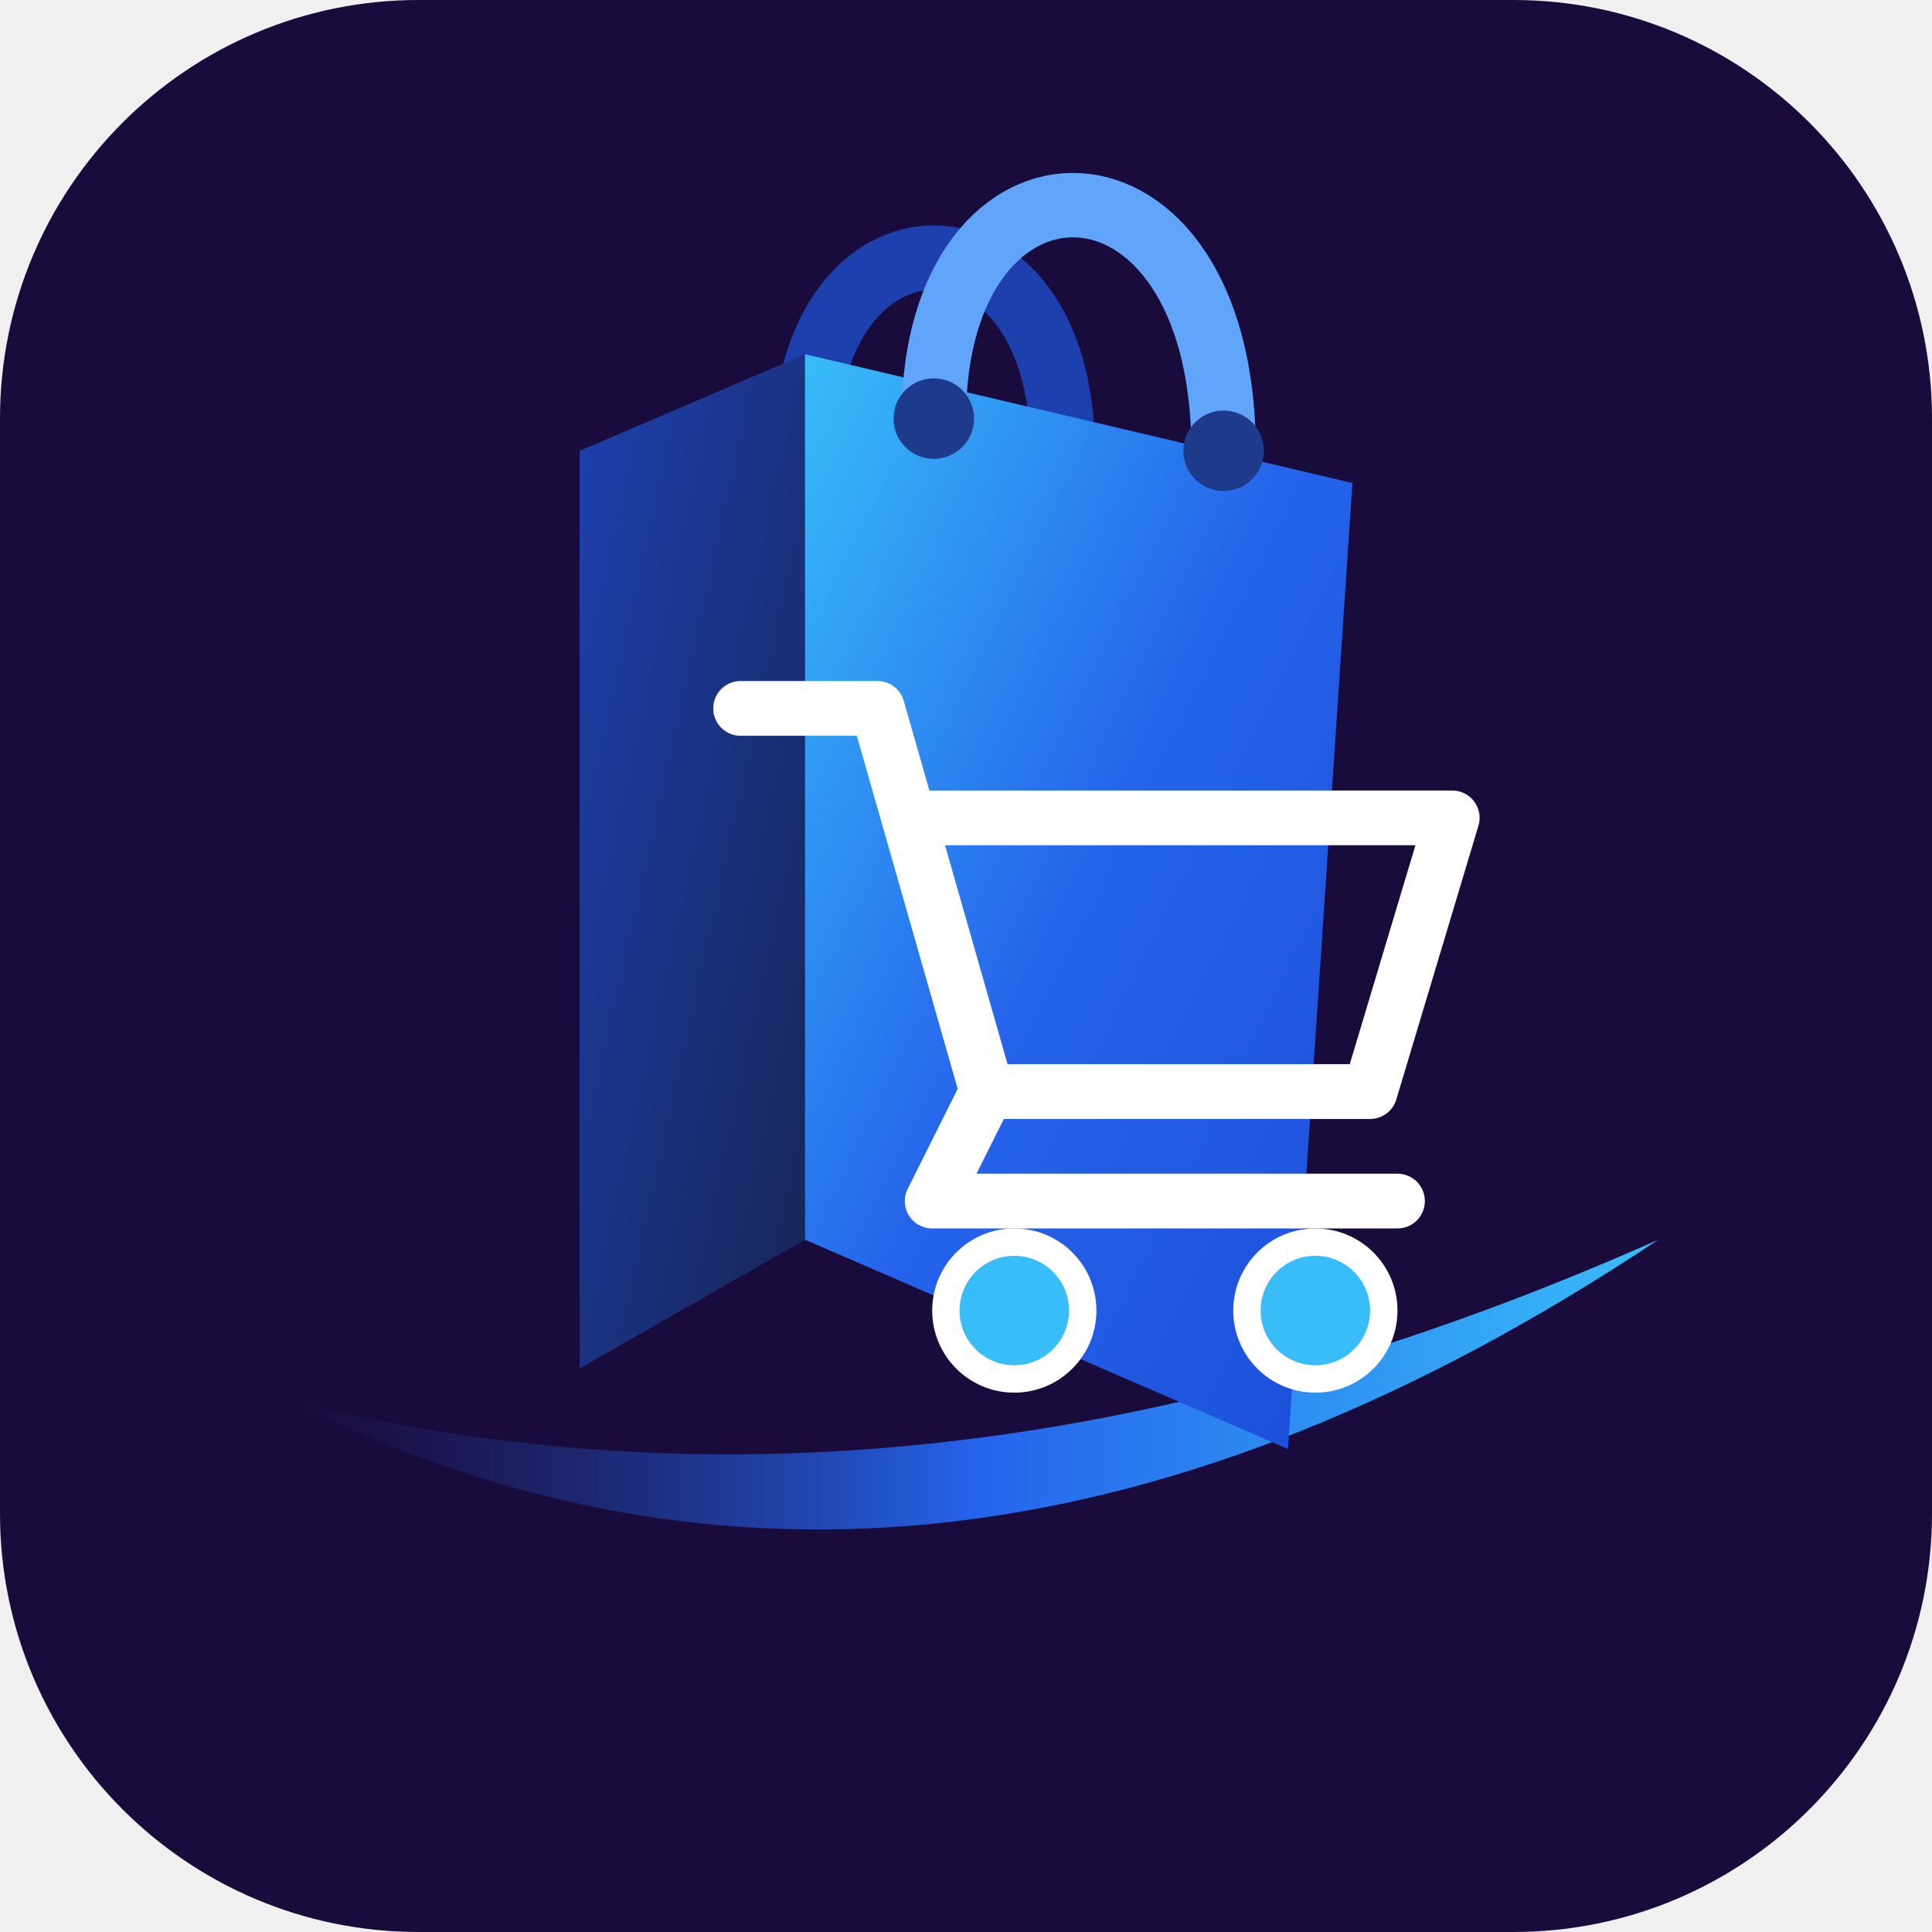
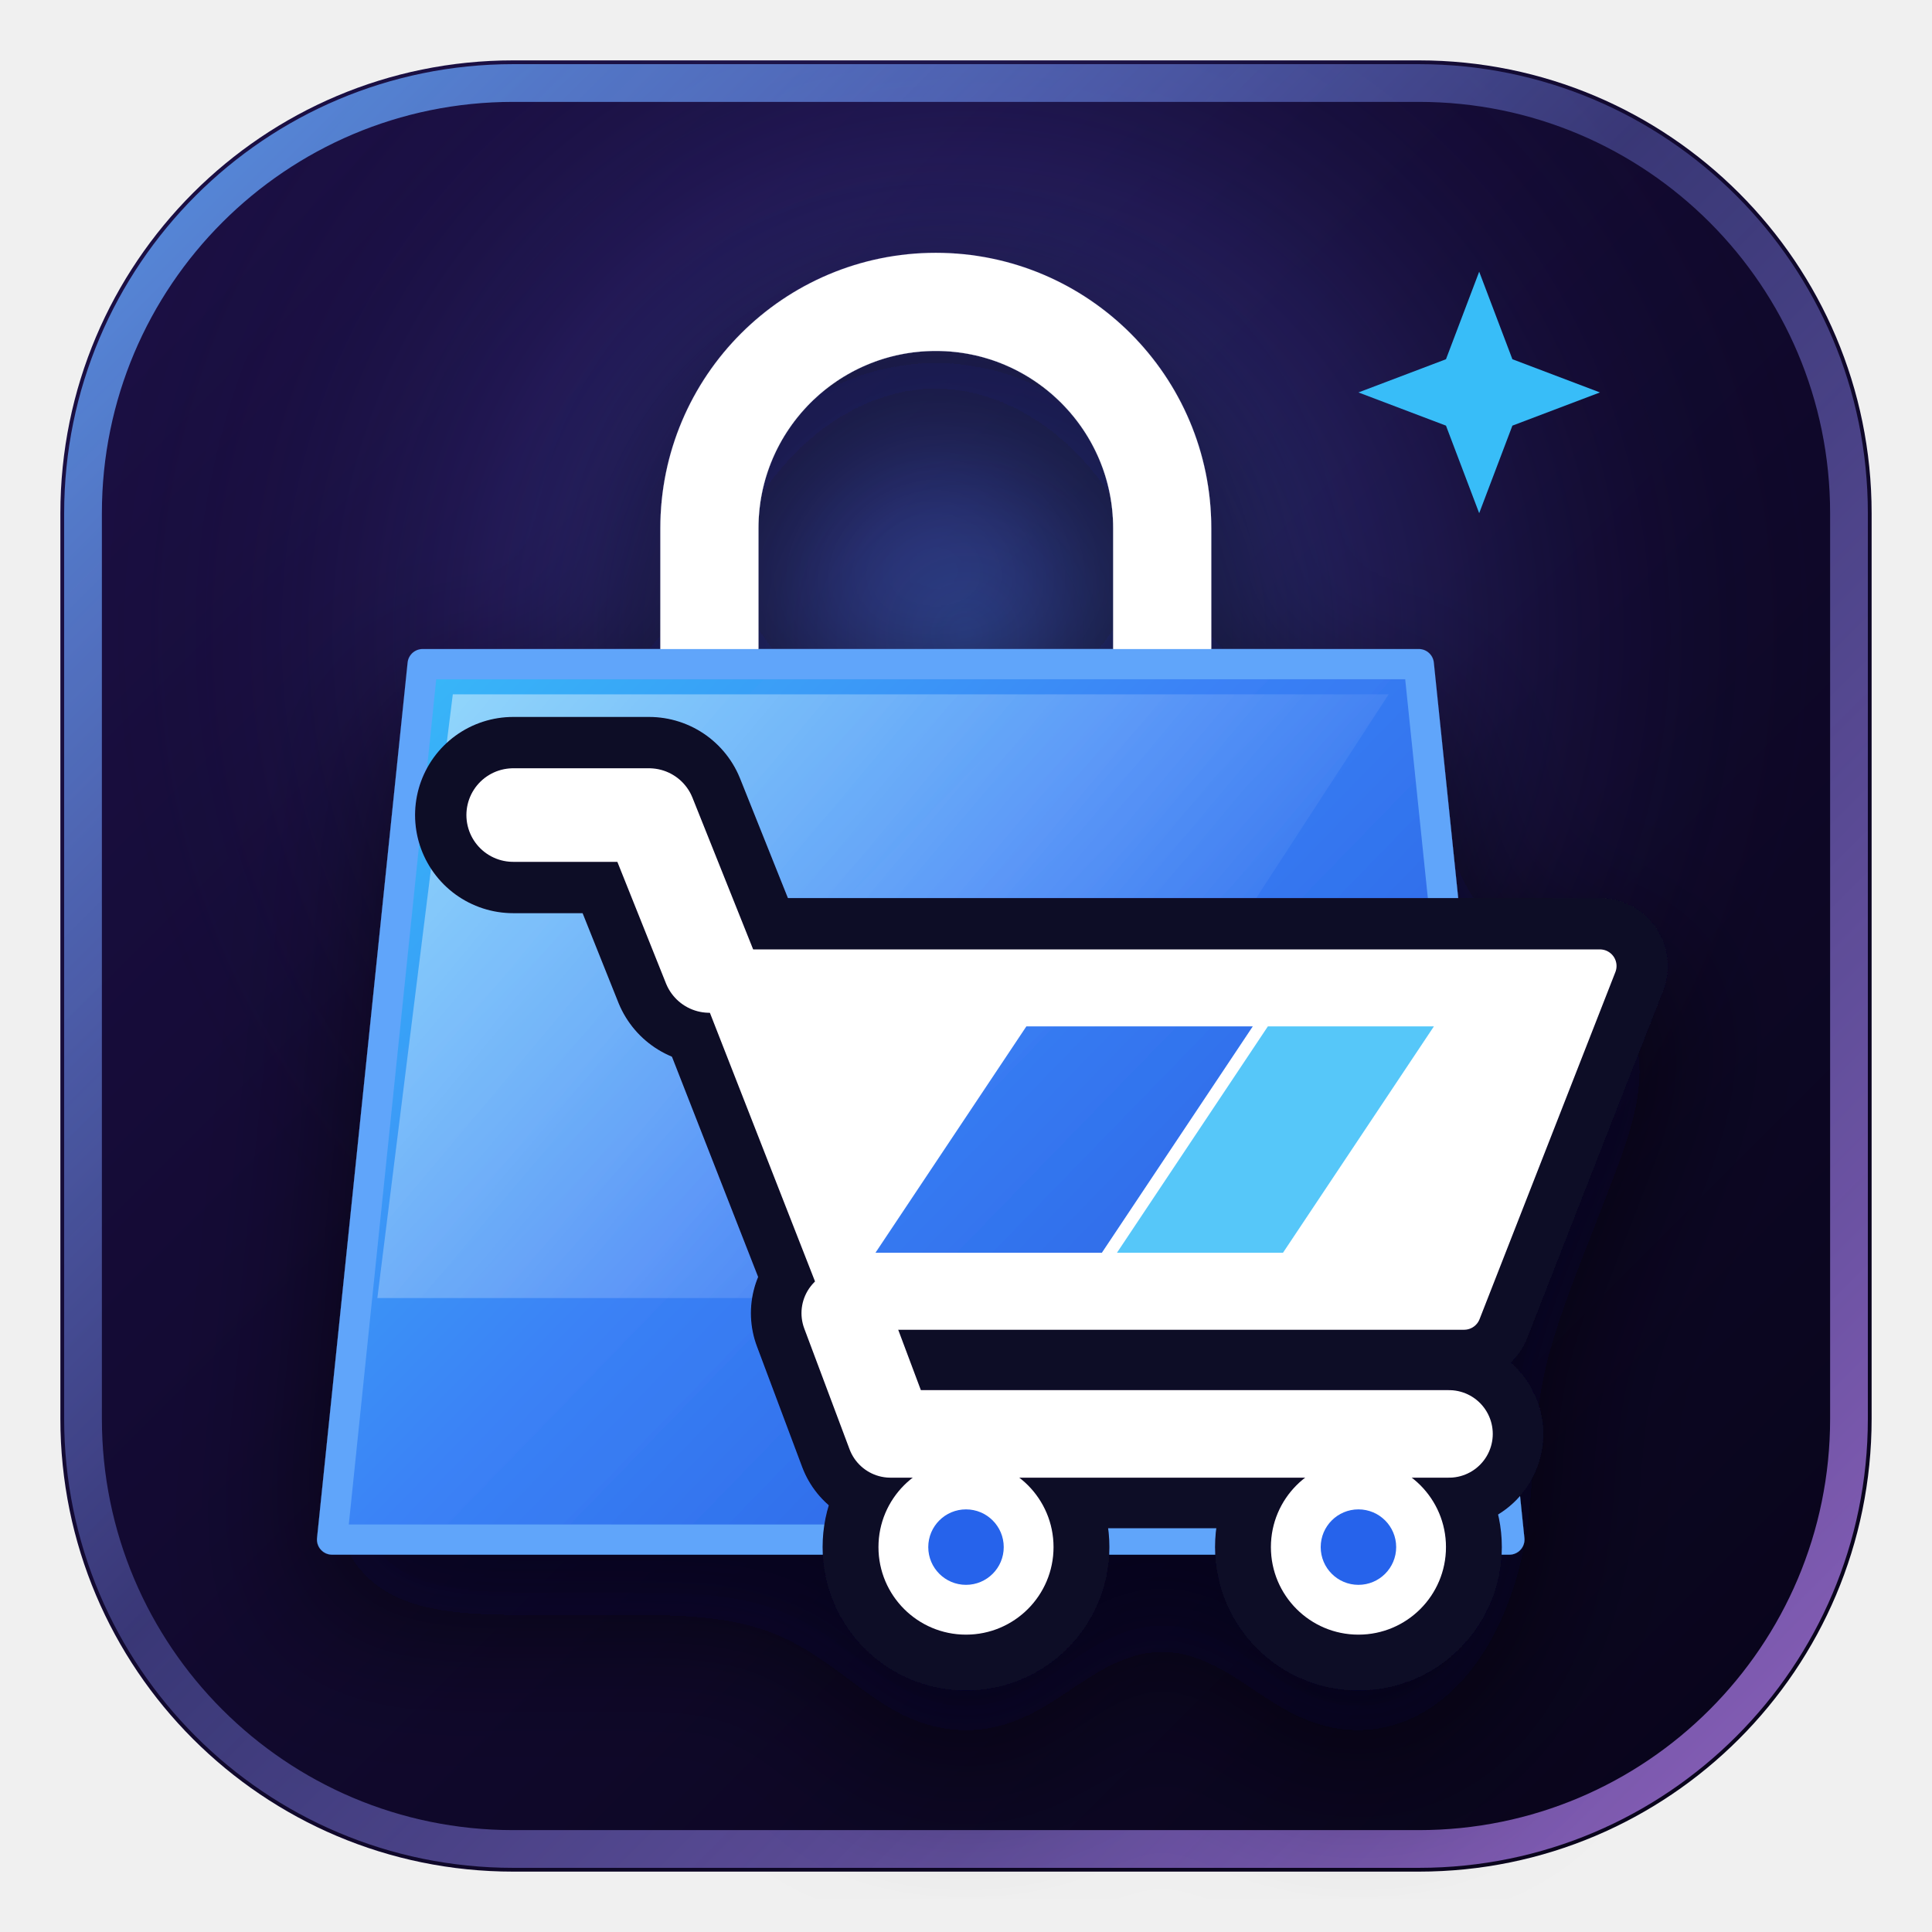
- <svg xmlns="http://www.w3.org/2000/svg" width="120" height="120" viewBox="0 0 120 120">
+ <svg xmlns="http://www.w3.org/2000/svg" viewBox="0 0 128 128" width="128" height="128" role="img" aria-label="ITUZE">
  <defs>
-     <linearGradient id="fav-bag-front" x1="0%" y1="0%" x2="100%" y2="100%">
+     <linearGradient id="bgGrad" x1="0" y1="0" x2="128" y2="128" gradientUnits="userSpaceOnUse">
+       <stop offset="0%" stop-color="#1E114A" />
+       <stop offset="50%" stop-color="#11092E" />
+       <stop offset="100%" stop-color="#070417" />
+     </linearGradient>
+     <radialGradient id="ambientGlow" cx="64" cy="42" r="58" gradientUnits="userSpaceOnUse">
+       <stop offset="0%" stop-color="#4F8BFF" stop-opacity="0.42" />
+       <stop offset="55%" stop-color="#6366F1" stop-opacity="0.14" />
+       <stop offset="100%" stop-color="#070417" stop-opacity="0" />
+     </radialGradient>
+     <linearGradient id="rimGrad" x1="8" y1="8" x2="120" y2="120" gradientUnits="userSpaceOnUse">
+       <stop offset="0%" stop-color="#60A5FA" stop-opacity="0.85" />
+       <stop offset="45%" stop-color="#818CF8" stop-opacity="0.35" />
+       <stop offset="100%" stop-color="#C084FC" stop-opacity="0.7" />
+     </linearGradient>
+     <linearGradient id="bagGrad" x1="24" y1="34" x2="96" y2="104" gradientUnits="userSpaceOnUse">
      <stop offset="0%" stop-color="#38BDF8" />
-       <stop offset="50%" stop-color="#2563EB" />
+       <stop offset="42%" stop-color="#3B82F6" />
      <stop offset="100%" stop-color="#1D4ED8" />
    </linearGradient>
-     <linearGradient id="fav-bag-side" x1="0%" y1="0%" x2="100%" y2="100%">
-       <stop offset="0%" stop-color="#1E40AF" />
-       <stop offset="100%" stop-color="#172554" />
+     <linearGradient id="bagShine" x1="28" y1="38" x2="72" y2="75" gradientUnits="userSpaceOnUse">
+       <stop offset="0%" stop-color="#FFFFFF" stop-opacity="0.45" />
+       <stop offset="100%" stop-color="#FFFFFF" stop-opacity="0" />
    </linearGradient>
-     <linearGradient id="fav-swoosh" x1="0%" y1="50%" x2="100%" y2="50%">
-       <stop offset="0%" stop-color="#1E3A8A" stop-opacity="0" />
-       <stop offset="50%" stop-color="#2563EB" />
+     <linearGradient id="goldAccent" x1="54" y1="12" x2="74" y2="28" gradientUnits="userSpaceOnUse">
+       <stop offset="0%" stop-color="#FDE68A" />
+       <stop offset="50%" stop-color="#F59E0B" />
      <stop offset="100%" stop-color="#38BDF8" />
    </linearGradient>
+     <filter id="dropGlow" x="-15%" y="-15%" width="130%" height="130%">
+       <feDropShadow dx="0" dy="4" stdDeviation="5" flood-color="#03010A" flood-opacity="0.65" />
+     </filter>
  </defs>
-   <rect width="120" height="120" rx="26" fill="#1A0B3D" />
-   <g transform="translate(8, 2)">
-     <path d="M 10,85 Q 50,105 95,75 Q 50,95 10,85 Z" fill="url(#fav-swoosh)" />
-     <path d="M 42,26 C 42,10 58,10 58,26" fill="none" stroke="#1E40AF" stroke-width="4" stroke-linecap="round" />
-     <polygon points="28,26 42,20 42,75 28,83" fill="url(#fav-bag-side)" />
-     <polygon points="42,20 76,28 72,88 42,75" fill="url(#fav-bag-front)" />
-     <path d="M 50,24 C 50,6 68,6 68,26" fill="none" stroke="#60A5FA" stroke-width="4" stroke-linecap="round" />
-     <circle cx="50" cy="24" r="2.5" fill="#1E3A8A" />
-     <circle cx="68" cy="26" r="2.5" fill="#1E3A8A" />
-     <g transform="translate(38, 42) scale(0.85)">
-       <path d="M 0,0 L 10,0 L 18,28 L 46,28 L 52,8 L 14,8" fill="none" stroke="#FFFFFF" stroke-width="4" stroke-linecap="round" stroke-linejoin="round" />
-       <path d="M 18,28 L 14,36 L 48,36" fill="none" stroke="#FFFFFF" stroke-width="4" stroke-linecap="round" stroke-linejoin="round" />
-       <circle cx="20" cy="44" r="5" fill="#38BDF8" stroke="#FFFFFF" stroke-width="2" />
-       <circle cx="42" cy="44" r="5" fill="#38BDF8" stroke="#FFFFFF" stroke-width="2" />
-     </g>
+   <rect x="4" y="4" width="120" height="120" rx="30" fill="url(#bgGrad)" />
+   <rect x="4" y="4" width="120" height="120" rx="30" fill="url(#ambientGlow)" />
+   <rect x="5.5" y="5.5" width="117" height="117" rx="28.5" fill="none" stroke="url(#rimGrad)" stroke-width="2.5" />
+   <path d="M98 18 L100.2 23.8 L106 26 L100.2 28.2 L98 34 L95.8 28.2 L90 26 L95.8 23.8 Z" fill="url(#goldAccent)" />
+   <g filter="url(#dropGlow)" transform="translate(4, 4)">
+     <path d="M43 44V31a15 15 0 0 1 30 0v13" fill="none" stroke="#FFFFFF" stroke-width="6.5" stroke-linecap="round" />
+     <path d="M24 40H90L96 98H18Z" fill="url(#bagGrad)" stroke="#60A5FA" stroke-width="2" stroke-linejoin="round" />
+     <path d="M26 42H88L62 82H21Z" fill="url(#bagShine)" />
+     <path d="M30 50H39L43 60" fill="none" stroke="#0D0726" stroke-width="13" stroke-linecap="round" stroke-linejoin="round" />
+     <path d="M43 60H102L93 83H52Z" fill="#0D0726" stroke="#0D0726" stroke-width="9" stroke-linejoin="round" />
+     <path d="M52 83L55 91H92" fill="none" stroke="#0D0726" stroke-width="12.5" stroke-linecap="round" stroke-linejoin="round" />
+     <circle cx="60" cy="98.5" r="9.5" fill="#0D0726" />
+     <circle cx="86" cy="98.5" r="9.5" fill="#0D0726" />
+     <path d="M30 50H39L43 60" fill="none" stroke="#FFFFFF" stroke-width="6.2" stroke-linecap="round" stroke-linejoin="round" />
+     <path d="M43 60H102L93 83H52Z" fill="#FFFFFF" stroke="#FFFFFF" stroke-width="2.2" stroke-linejoin="round" />
+     <path d="M64 64H79L69 79H54Z" fill="url(#bagGrad)" />
+     <path d="M80 64H91L81 79H70Z" fill="#38BDF8" opacity="0.85" />
+     <path d="M52 83L55 91H92" fill="none" stroke="#FFFFFF" stroke-width="5.8" stroke-linecap="round" stroke-linejoin="round" />
+     <circle cx="60" cy="98.5" r="5.8" fill="#FFFFFF" />
+     <circle cx="86" cy="98.5" r="5.8" fill="#FFFFFF" />
+     <circle cx="60" cy="98.5" r="2.5" fill="#2563EB" />
+     <circle cx="86" cy="98.5" r="2.5" fill="#2563EB" />
  </g>
</svg>
